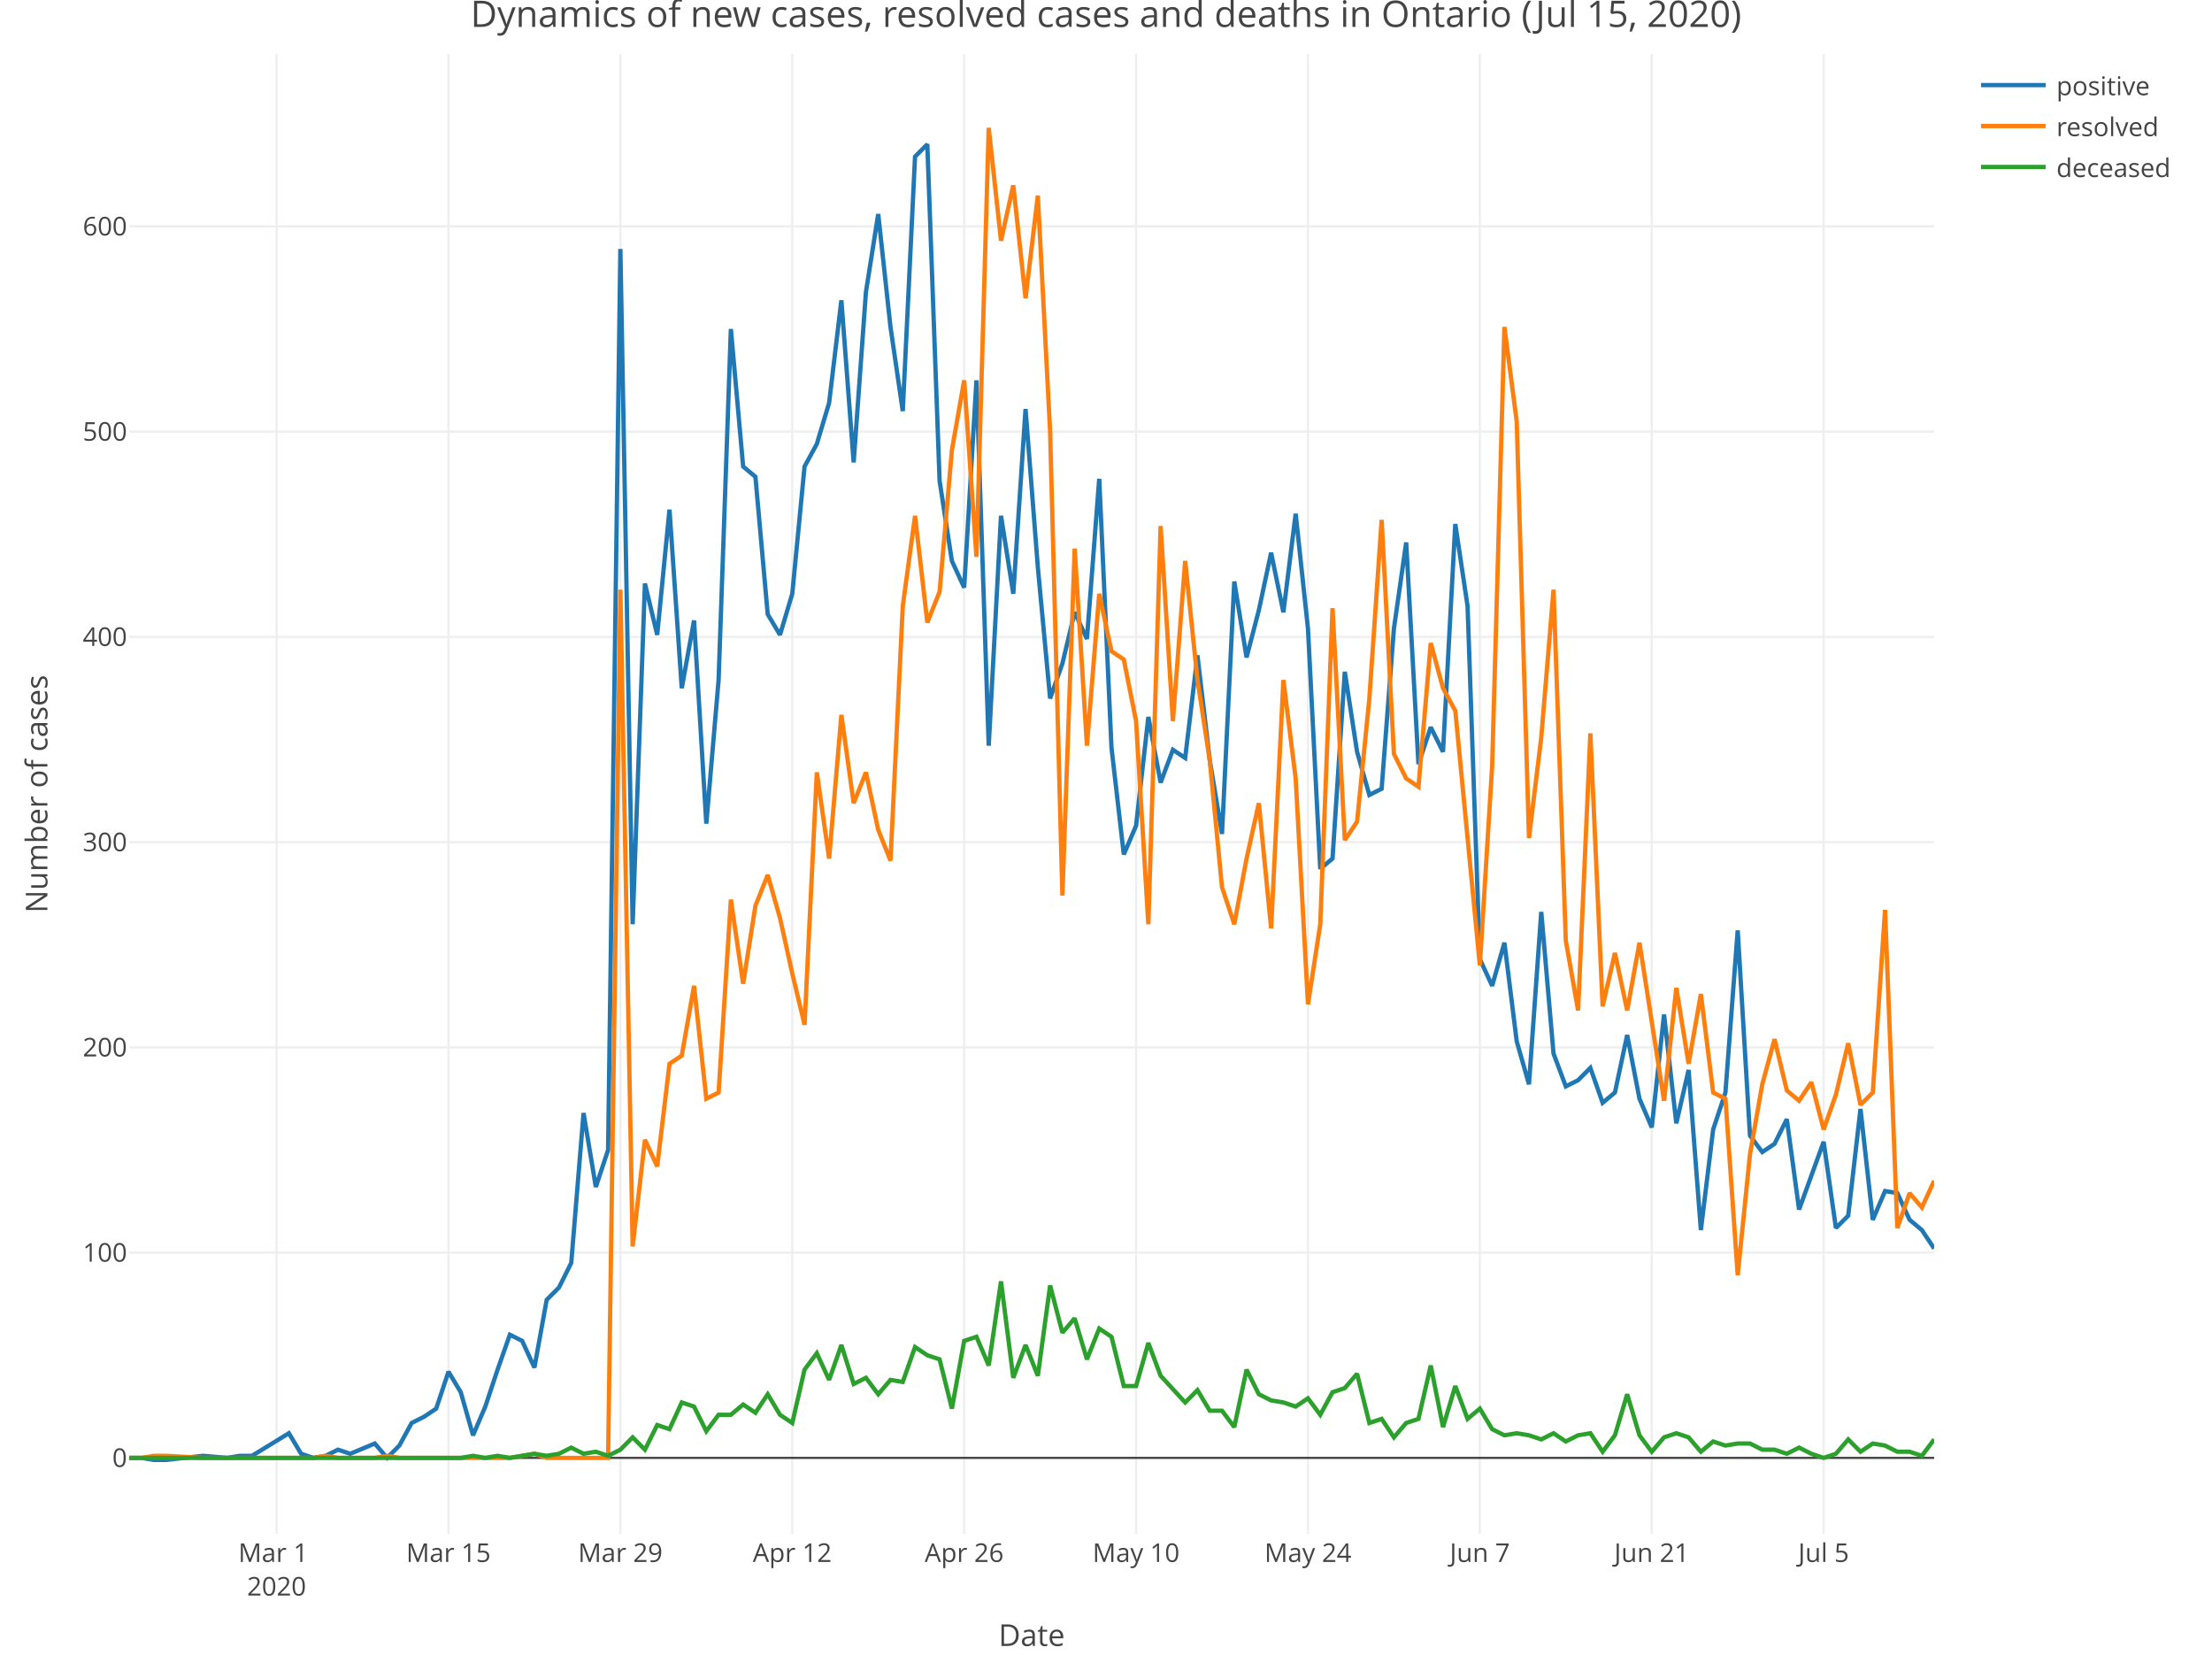
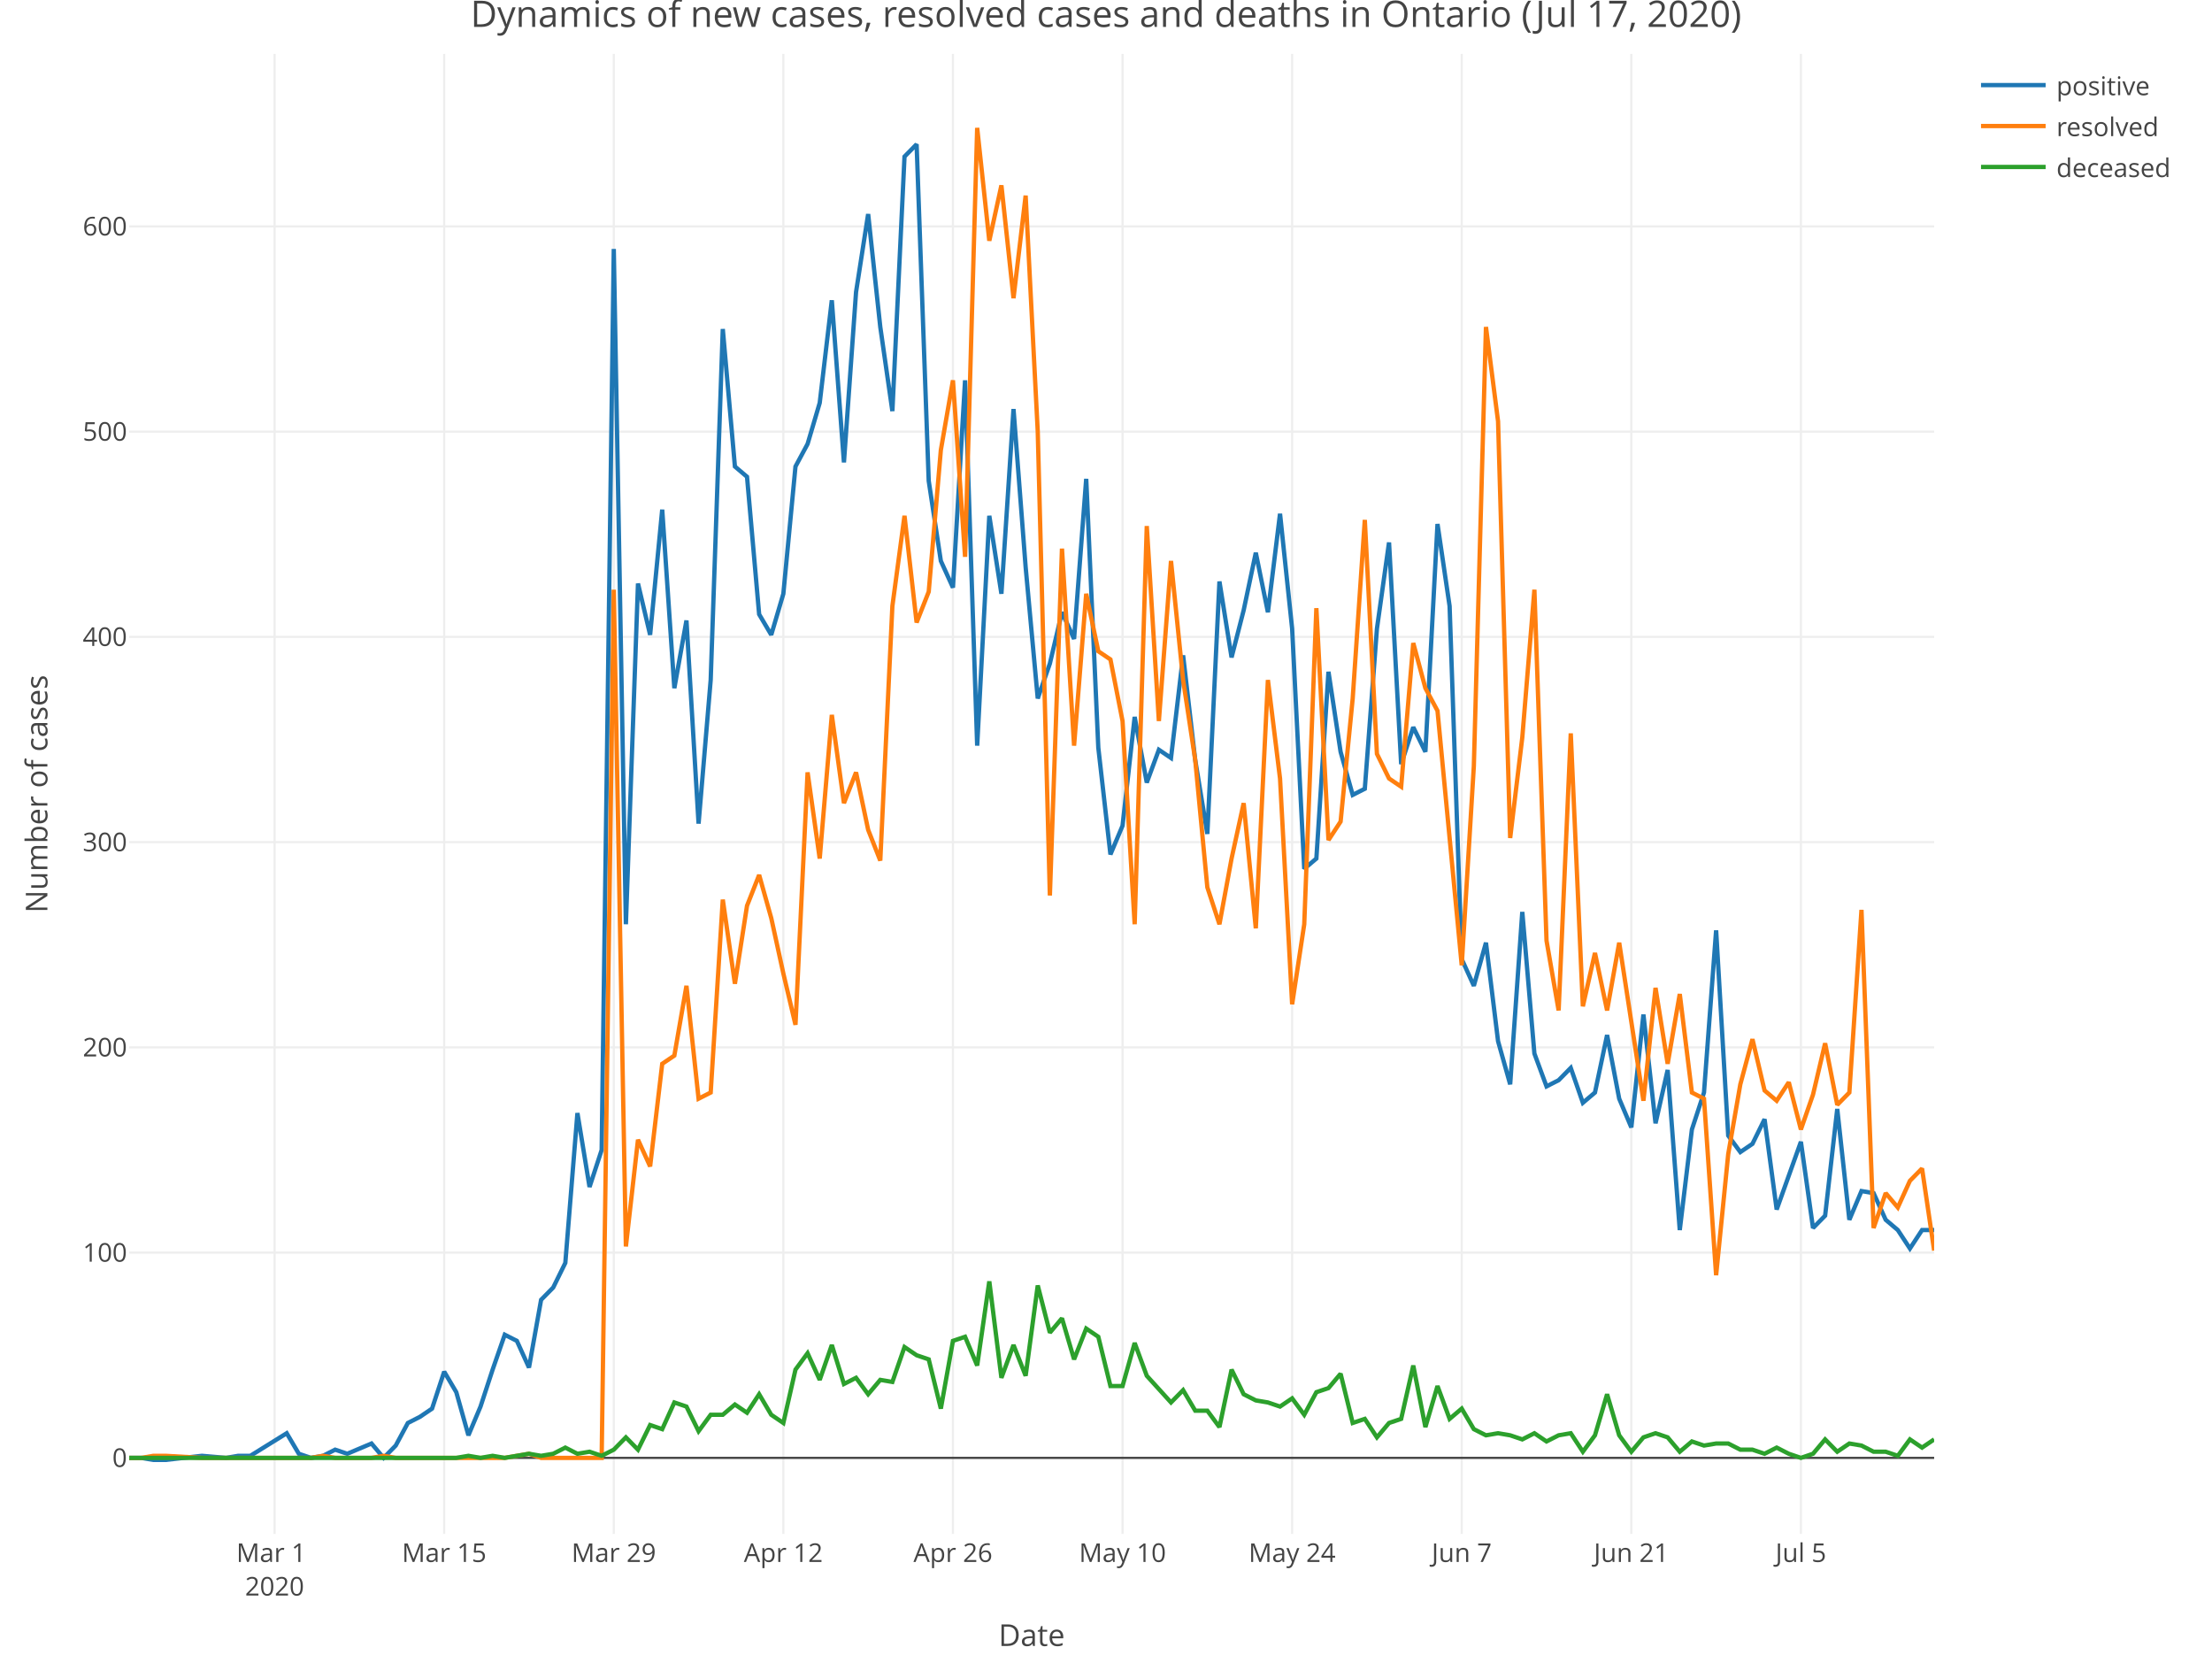
<svg xmlns="http://www.w3.org/2000/svg" class="main-svg" width="1027" height="768" style="" viewBox="0 0 1027 768">
  <rect x="0" y="0" width="1027" height="768" style="fill: rgb(255, 255, 255); fill-opacity: 1;" />
-   <defs id="defs-95b51b">
+   <defs id="defs-b298a5">
    <g class="clips">
-       <clipPath id="clip95b51bxyplot" class="plotclip">
+       <clipPath id="clipb298a5xyplot" class="plotclip">
        <rect width="838" height="687" />
      </clipPath>
-       <clipPath class="axesclip" id="clip95b51bx">
+       <clipPath class="axesclip" id="clipb298a5x">
        <rect x="60" y="0" width="838" height="768" />
      </clipPath>
-       <clipPath class="axesclip" id="clip95b51by">
+       <clipPath class="axesclip" id="clipb298a5y">
        <rect x="0" y="25" width="1027" height="687" />
      </clipPath>
-       <clipPath class="axesclip" id="clip95b51bxy">
+       <clipPath class="axesclip" id="clipb298a5xy">
        <rect x="60" y="25" width="838" height="687" />
      </clipPath>
    </g>
    <g class="gradients" />
  </defs>
  <g class="bglayer" />
  <g class="layer-below">
    <g class="imagelayer" />
    <g class="shapelayer" />
  </g>
  <g class="cartesianlayer">
    <g class="subplot xy">
      <g class="layer-subplot">
        <g class="shapelayer" />
        <g class="imagelayer" />
      </g>
      <g class="gridlayer">
        <g class="x">
-           <path class="xgrid crisp" transform="translate(128.41,0)" d="M0,25v687" style="stroke: rgb(238, 238, 238); stroke-opacity: 1; stroke-width: 1px;" />
-           <path class="xgrid crisp" transform="translate(208.22,0)" d="M0,25v687" style="stroke: rgb(238, 238, 238); stroke-opacity: 1; stroke-width: 1px;" />
-           <path class="xgrid crisp" transform="translate(288.03,0)" d="M0,25v687" style="stroke: rgb(238, 238, 238); stroke-opacity: 1; stroke-width: 1px;" />
-           <path class="xgrid crisp" transform="translate(367.84,0)" d="M0,25v687" style="stroke: rgb(238, 238, 238); stroke-opacity: 1; stroke-width: 1px;" />
-           <path class="xgrid crisp" transform="translate(447.65,0)" d="M0,25v687" style="stroke: rgb(238, 238, 238); stroke-opacity: 1; stroke-width: 1px;" />
-           <path class="xgrid crisp" transform="translate(527.46,0)" d="M0,25v687" style="stroke: rgb(238, 238, 238); stroke-opacity: 1; stroke-width: 1px;" />
-           <path class="xgrid crisp" transform="translate(607.27,0)" d="M0,25v687" style="stroke: rgb(238, 238, 238); stroke-opacity: 1; stroke-width: 1px;" />
-           <path class="xgrid crisp" transform="translate(687.07,0)" d="M0,25v687" style="stroke: rgb(238, 238, 238); stroke-opacity: 1; stroke-width: 1px;" />
-           <path class="xgrid crisp" transform="translate(766.88,0)" d="M0,25v687" style="stroke: rgb(238, 238, 238); stroke-opacity: 1; stroke-width: 1px;" />
-           <path class="xgrid crisp" transform="translate(846.69,0)" d="M0,25v687" style="stroke: rgb(238, 238, 238); stroke-opacity: 1; stroke-width: 1px;" />
+           <path class="xgrid crisp" transform="translate(127.49,0)" d="M0,25v687" style="stroke: rgb(238, 238, 238); stroke-opacity: 1; stroke-width: 1px;" />
+           <path class="xgrid crisp" transform="translate(206.23,0)" d="M0,25v687" style="stroke: rgb(238, 238, 238); stroke-opacity: 1; stroke-width: 1px;" />
+           <path class="xgrid crisp" transform="translate(284.97,0)" d="M0,25v687" style="stroke: rgb(238, 238, 238); stroke-opacity: 1; stroke-width: 1px;" />
+           <path class="xgrid crisp" transform="translate(363.7,0)" d="M0,25v687" style="stroke: rgb(238, 238, 238); stroke-opacity: 1; stroke-width: 1px;" />
+           <path class="xgrid crisp" transform="translate(442.44,0)" d="M0,25v687" style="stroke: rgb(238, 238, 238); stroke-opacity: 1; stroke-width: 1px;" />
+           <path class="xgrid crisp" transform="translate(521.18,0)" d="M0,25v687" style="stroke: rgb(238, 238, 238); stroke-opacity: 1; stroke-width: 1px;" />
+           <path class="xgrid crisp" transform="translate(599.92,0)" d="M0,25v687" style="stroke: rgb(238, 238, 238); stroke-opacity: 1; stroke-width: 1px;" />
+           <path class="xgrid crisp" transform="translate(678.66,0)" d="M0,25v687" style="stroke: rgb(238, 238, 238); stroke-opacity: 1; stroke-width: 1px;" />
+           <path class="xgrid crisp" transform="translate(757.4,0)" d="M0,25v687" style="stroke: rgb(238, 238, 238); stroke-opacity: 1; stroke-width: 1px;" />
+           <path class="xgrid crisp" transform="translate(836.13,0)" d="M0,25v687" style="stroke: rgb(238, 238, 238); stroke-opacity: 1; stroke-width: 1px;" />
        </g>
        <g class="y">
          <path class="ygrid crisp" transform="translate(0,581.43)" d="M60,0h838" style="stroke: rgb(238, 238, 238); stroke-opacity: 1; stroke-width: 1px;" />
          <path class="ygrid crisp" transform="translate(0,486.16)" d="M60,0h838" style="stroke: rgb(238, 238, 238); stroke-opacity: 1; stroke-width: 1px;" />
          <path class="ygrid crisp" transform="translate(0,390.89)" d="M60,0h838" style="stroke: rgb(238, 238, 238); stroke-opacity: 1; stroke-width: 1px;" />
          <path class="ygrid crisp" transform="translate(0,295.62)" d="M60,0h838" style="stroke: rgb(238, 238, 238); stroke-opacity: 1; stroke-width: 1px;" />
          <path class="ygrid crisp" transform="translate(0,200.35)" d="M60,0h838" style="stroke: rgb(238, 238, 238); stroke-opacity: 1; stroke-width: 1px;" />
          <path class="ygrid crisp" transform="translate(0,105.08)" d="M60,0h838" style="stroke: rgb(238, 238, 238); stroke-opacity: 1; stroke-width: 1px;" />
        </g>
      </g>
      <g class="zerolinelayer">
        <path class="yzl zl crisp" transform="translate(0,676.7)" d="M60,0h838" style="stroke: rgb(68, 68, 68); stroke-opacity: 1; stroke-width: 1px;" />
      </g>
      <path class="xlines-below" />
      <path class="ylines-below" />
      <g class="overlines-below" />
      <g class="xaxislayer-below" />
      <g class="yaxislayer-below" />
      <g class="overaxes-below" />
-       <g class="plot" transform="translate(60, 25)" clip-path="url('#clip95b51bxyplot')">
+       <g class="plot" transform="translate(60, 25)" clip-path="url('#clipb298a5xyplot')">
        <g class="scatterlayer mlayer">
-           <g class="trace scatter trace3da2af" style="stroke-miterlimit: 2; opacity: 1;">
+           <g class="trace scatter trace0f30e1" style="stroke-miterlimit: 2; opacity: 1;">
            <g class="fills" />
            <g class="errorbars" />
            <g class="lines">
-               <path class="js-line" d="M0,651.7L5.7,651.7L11.4,652.65L17.1,652.65L34.2,650.74L45.61,651.7L51.31,650.74L57.01,650.74L74.11,640.26L79.81,649.79L85.51,651.7L91.21,650.74L96.91,647.89L102.61,649.79L114.01,645.03L119.71,651.7L125.41,645.98L131.12,635.5L136.82,632.64L142.52,628.83L148.22,611.68L153.92,621.21L159.62,641.22L165.32,627.88L171.02,610.73L176.72,594.54L182.42,597.39L188.12,609.78L193.82,578.34L199.52,572.62L205.22,561.19L210.93,491.64L216.63,525.94L222.33,508.79L228.03,90.56L233.73,404L239.43,245.85L245.13,269.67L250.83,211.55L256.53,294.44L262.23,263L267.93,357.31L273.63,290.63L279.33,127.71L285.03,191.54L290.73,196.31L296.44,260.14L302.14,269.67L307.84,250.61L313.54,191.54L319.24,181.07L324.94,162.01L330.64,114.38L336.34,189.64L342.04,110.57L347.74,74.36L353.44,126.76L359.14,165.82L364.84,47.69L370.54,41.97L376.24,198.21L381.95,235.37L387.65,247.75L393.35,151.53L399.05,321.11L404.75,214.41L410.45,250.61L416.15,164.87L421.85,238.23L427.55,299.2L433.25,283L438.95,259.19L444.65,271.57L450.35,197.26L456.05,322.06L461.76,371.6L467.46,358.27L473.16,307.77L478.86,338.26L484.56,323.02L490.26,326.83L495.96,279.19L501.66,327.78L507.36,362.08L513.06,244.9L518.76,280.15L524.46,258.23L530.16,231.56L535.86,259.19L541.56,213.46L547.27,266.81L552.97,378.27L558.67,373.51L564.37,286.81L570.07,323.97L575.77,343.98L581.47,341.12L587.17,266.81L592.87,226.79L598.57,329.69L604.27,312.54L609.97,323.97L615.67,218.22L621.37,256.33L627.07,420.19L632.78,432.58L638.48,412.57L644.18,458.3L649.88,478.31L655.58,398.28L661.28,464.02L666.98,479.26L672.68,476.4L678.38,470.68L684.08,486.88L689.78,482.12L695.48,455.44L701.18,484.98L706.88,498.31L712.59,445.91L718.29,496.41L723.99,471.64L729.69,545.95L735.39,499.27L741.09,482.12L746.79,406.85L752.49,502.12L758.19,509.75L763.89,505.93L769.59,494.5L775.29,536.42L786.69,504.98L792.39,545L798.1,539.28L803.8,489.74L809.5,541.18L815.2,527.85L820.9,528.8L826.6,541.18L832.3,545.95L838,554.52" style="vector-effect: non-scaling-stroke; fill: none; stroke: rgb(31, 119, 180); stroke-opacity: 1; stroke-width: 2px; opacity: 1;" />
+               <path class="js-line" d="M0,651.7L5.62,651.7L11.25,652.65L16.87,652.65L33.74,650.74L44.99,651.7L50.62,650.74L56.24,650.74L73.11,640.26L78.74,649.79L84.36,651.7L89.99,650.74L95.61,647.89L101.23,649.79L112.48,645.03L118.11,651.7L123.73,645.98L129.36,635.5L134.98,632.64L140.6,628.83L146.23,611.68L151.85,621.21L157.48,641.22L163.1,627.88L168.72,610.73L174.35,594.54L179.97,597.39L185.6,609.78L191.22,578.34L196.85,572.62L202.47,561.19L208.09,491.64L213.72,525.94L219.34,508.79L224.97,90.56L230.59,404L236.21,245.85L241.84,269.67L247.46,211.55L253.09,294.44L258.71,263L264.34,357.31L269.96,290.63L275.58,127.71L281.21,191.54L286.83,196.31L292.46,260.14L298.08,269.67L303.7,250.61L309.33,191.54L314.95,181.07L320.58,162.01L326.2,114.38L331.83,189.64L337.45,110.57L343.07,74.36L348.7,126.76L354.32,165.82L359.95,47.69L365.57,41.97L371.19,198.21L376.82,235.37L382.44,247.75L388.07,151.53L393.69,321.11L399.32,214.41L404.94,250.61L410.56,164.87L416.19,238.23L421.81,299.2L427.44,283L433.06,259.19L438.68,271.57L444.31,197.26L449.93,322.06L455.56,371.6L461.18,358.27L466.81,307.77L472.43,338.26L478.05,323.02L483.68,326.83L489.3,279.19L494.93,327.78L500.55,362.08L506.17,244.9L511.8,280.15L517.42,258.23L523.05,231.56L528.67,259.19L534.3,213.46L539.92,266.81L545.54,378.27L551.17,373.51L556.79,286.81L562.42,323.97L568.04,343.98L573.66,341.12L579.29,266.81L584.91,226.79L590.54,329.69L596.16,312.54L601.79,323.97L607.41,218.22L613.03,256.33L618.66,420.19L624.28,432.58L629.91,412.57L635.53,458.3L641.15,478.31L646.78,398.28L652.4,464.02L658.03,479.26L663.65,476.4L669.28,470.68L674.9,486.88L680.52,482.12L686.15,455.44L691.77,484.98L697.4,498.31L703.02,445.91L708.64,496.41L714.27,471.64L719.89,545.95L725.52,499.27L731.14,482.12L736.77,406.85L742.39,502.12L748.01,509.75L753.64,505.93L759.26,494.5L764.89,536.42L776.13,504.98L781.76,545L787.38,539.28L793.01,489.74L798.63,541.18L804.26,527.85L809.88,528.8L815.5,541.18L821.13,545.95L826.75,554.52L832.38,545.95L838,545.95" style="vector-effect: non-scaling-stroke; fill: none; stroke: rgb(31, 119, 180); stroke-opacity: 1; stroke-width: 2px; opacity: 1;" />
            </g>
            <g class="points" />
            <g class="text" />
          </g>
-           <g class="trace scatter trace873cbb" style="stroke-miterlimit: 2; opacity: 1;">
+           <g class="trace scatter trace510e15" style="stroke-miterlimit: 2; opacity: 1;">
            <g class="fills" />
            <g class="errorbars" />
            <g class="lines">
-               <path class="js-line" d="M0,651.7L5.7,651.7L11.4,650.74L17.1,650.74L34.2,651.7L85.51,651.7L91.21,650.74L96.91,651.7L102.61,651.7L114.01,651.7L119.71,650.74L125.41,651.7L131.12,651.7L176.72,651.7L182.42,650.74L188.12,649.79L193.82,651.7L222.33,651.7L228.03,248.71L233.73,553.57L239.43,504.03L245.13,516.41L250.83,468.78L256.53,464.97L262.23,432.58L267.93,484.98L273.63,482.12L279.33,392.56L285.03,431.62L290.73,395.42L296.44,381.13L302.14,401.14L307.84,426.86L313.54,450.68L319.24,333.5L324.94,373.51L330.64,306.82L336.34,347.79L342.04,333.5L347.74,360.17L353.44,374.46L359.14,256.33L364.84,214.41L370.54,263.95L376.24,249.66L381.95,183.92L387.65,151.53L393.35,233.46L399.05,34.35L404.75,86.75L410.45,61.03L416.15,113.42L421.85,65.79L427.55,175.35L433.25,390.66L438.95,229.65L444.65,321.11L450.35,250.61L456.05,277.29L461.76,281.1L467.46,309.68L473.16,404L478.86,219.17L484.56,309.68L490.26,235.37L495.96,290.63L501.66,327.78L507.36,386.85L513.06,404L518.76,373.51L524.46,347.79L530.16,405.9L535.86,290.63L541.56,336.35L547.27,441.15L552.97,404L558.67,257.28L564.37,364.94L570.07,356.36L575.77,299.2L581.47,216.32L587.17,324.92L592.87,336.35L598.57,340.17L604.27,273.48L609.97,294.44L615.67,304.92L627.07,423.05L632.78,330.64L638.48,126.76L644.18,170.59L649.88,363.98L655.58,317.3L661.28,248.71L666.98,411.62L672.68,444.01L678.38,315.4L684.08,442.1L689.78,417.33L695.48,444.01L701.18,412.57L712.59,485.93L718.29,433.53L723.99,468.78L729.69,436.39L735.39,482.12L741.09,484.98L746.79,566.91L752.49,510.7L758.19,478.31L763.89,457.35L769.59,481.16L775.29,485.93L780.99,477.35L786.69,499.27L792.39,483.07L798.1,459.25L803.8,487.83L809.5,482.12L815.2,397.33L820.9,545L826.6,528.8L832.3,535.47L838,523.08" style="vector-effect: non-scaling-stroke; fill: none; stroke: rgb(255, 127, 14); stroke-opacity: 1; stroke-width: 2px; opacity: 1;" />
+               <path class="js-line" d="M0,651.7L5.62,651.7L11.25,650.74L16.87,650.74L33.74,651.7L84.36,651.7L89.99,650.74L95.61,651.7L101.23,651.7L112.48,651.7L118.11,650.74L123.73,651.7L129.36,651.7L174.35,651.7L179.97,650.74L185.6,649.79L191.22,651.7L219.34,651.7L224.97,248.71L230.59,553.57L236.21,504.03L241.84,516.41L247.46,468.78L253.09,464.97L258.71,432.58L264.34,484.98L269.96,482.12L275.58,392.56L281.21,431.62L286.83,395.42L292.46,381.13L298.08,401.14L303.7,426.86L309.33,450.68L314.95,333.5L320.58,373.51L326.2,306.82L331.83,347.79L337.45,333.5L343.07,360.17L348.7,374.46L354.32,256.33L359.95,214.41L365.57,263.95L371.19,249.66L376.82,183.92L382.44,151.53L388.07,233.46L393.69,34.35L399.32,86.75L404.94,61.03L410.56,113.42L416.19,65.79L421.81,175.35L427.44,390.66L433.06,229.65L438.68,321.11L444.31,250.61L449.93,277.29L455.56,281.1L461.18,309.68L466.81,404L472.43,219.17L478.05,309.68L483.68,235.37L489.3,290.63L494.93,327.78L500.55,386.85L506.17,404L511.8,373.51L517.42,347.79L523.05,405.9L528.67,290.63L534.3,336.35L539.92,441.15L545.54,404L551.17,257.28L556.79,364.94L562.42,356.36L568.04,299.2L573.66,216.32L579.29,324.92L584.91,336.35L590.54,340.17L596.16,273.48L601.79,294.44L607.41,304.92L618.66,423.05L624.28,330.64L629.91,126.76L635.53,170.59L641.15,363.98L646.78,317.3L652.4,248.71L658.03,411.62L663.65,444.01L669.28,315.4L674.9,442.1L680.52,417.33L686.15,444.01L691.77,412.57L703.02,485.93L708.64,433.53L714.27,468.78L719.89,436.39L725.52,482.12L731.14,484.98L736.77,566.91L742.39,510.7L748.01,478.31L753.64,457.35L759.26,481.16L764.89,485.93L770.51,477.35L776.13,499.27L781.76,483.07L787.38,459.25L793.01,487.83L798.63,482.12L804.26,397.33L809.88,545L815.5,528.8L821.13,535.47L826.75,523.08L832.38,517.37L838,555.47" style="vector-effect: non-scaling-stroke; fill: none; stroke: rgb(255, 127, 14); stroke-opacity: 1; stroke-width: 2px; opacity: 1;" />
            </g>
            <g class="points" />
            <g class="text" />
          </g>
-           <g class="trace scatter traced84148" style="stroke-miterlimit: 2; opacity: 1;">
+           <g class="trace scatter trace99aa9f" style="stroke-miterlimit: 2; opacity: 1;">
            <g class="fills" />
            <g class="errorbars" />
            <g class="lines">
-               <path class="js-line" d="M0,651.7L153.92,651.7L159.62,650.74L165.32,651.7L171.02,650.74L176.72,651.7L182.42,650.74L188.12,649.79L193.82,650.74L199.52,649.79L205.22,646.93L210.93,649.79L216.63,648.84L222.33,650.74L228.03,647.89L233.73,642.17L239.43,647.89L245.13,636.45L250.83,638.36L256.53,625.97L262.23,627.88L267.93,639.31L273.63,631.69L279.33,631.69L285.03,626.93L290.73,630.74L296.44,622.16L302.14,631.69L307.84,635.5L313.54,610.73L319.24,603.11L324.94,615.49L330.64,599.3L336.34,617.4L342.04,614.54L347.74,622.16L353.44,615.49L359.14,616.45L364.84,600.25L370.54,604.06L376.24,605.97L381.95,628.83L387.65,597.39L393.35,595.49L399.05,608.83L404.75,569.77L410.45,614.54L416.15,599.3L421.85,613.59L427.55,571.67L433.25,593.58L438.95,586.91L444.65,605.97L450.35,591.68L456.05,595.49L461.76,618.35L467.46,618.35L473.16,598.35L478.86,613.59L490.26,625.97L495.96,620.26L501.66,629.79L507.36,629.79L513.06,637.41L518.76,610.73L524.46,622.16L530.16,625.02L535.86,625.97L541.56,627.88L547.27,624.07L552.97,631.69L558.67,621.21L564.37,619.31L570.07,612.64L575.77,635.5L581.47,633.6L587.17,642.17L592.87,635.5L598.57,633.6L604.27,608.83L609.97,637.41L615.67,618.35L621.37,633.6L627.07,628.83L632.78,638.36L638.48,641.22L644.18,640.26L649.88,641.22L655.58,643.12L661.28,640.26L666.98,644.08L672.68,641.22L678.38,640.26L684.08,648.84L689.78,641.22L695.48,622.16L701.18,641.22L706.88,648.84L712.59,642.17L718.29,640.26L723.99,642.17L729.69,648.84L735.39,644.08L741.09,645.98L746.79,645.03L752.49,645.03L758.19,647.89L763.89,647.89L769.59,649.79L775.29,646.93L780.99,649.79L786.69,651.7L792.39,649.79L798.1,643.12L803.8,648.84L809.5,645.03L815.2,645.98L820.9,648.84L826.6,648.84L832.3,650.74L838,643.12" style="vector-effect: non-scaling-stroke; fill: none; stroke: rgb(44, 160, 44); stroke-opacity: 1; stroke-width: 2px; opacity: 1;" />
+               <path class="js-line" d="M0,651.7L151.85,651.7L157.48,650.74L163.1,651.7L168.72,650.74L174.35,651.7L179.97,650.74L185.6,649.79L191.22,650.74L196.85,649.79L202.47,646.93L208.09,649.79L213.72,648.84L219.34,650.74L224.97,647.89L230.59,642.17L236.21,647.89L241.84,636.45L247.46,638.36L253.09,625.97L258.71,627.88L264.34,639.31L269.96,631.69L275.58,631.69L281.21,626.93L286.83,630.74L292.46,622.16L298.08,631.69L303.7,635.5L309.33,610.73L314.95,603.11L320.58,615.49L326.2,599.3L331.83,617.4L337.45,614.54L343.07,622.16L348.7,615.49L354.32,616.45L359.95,600.25L365.57,604.06L371.19,605.97L376.82,628.83L382.44,597.39L388.07,595.49L393.69,608.83L399.32,569.77L404.94,614.54L410.56,599.3L416.19,613.59L421.81,571.67L427.44,593.58L433.06,586.91L438.68,605.97L444.31,591.68L449.93,595.49L455.56,618.35L461.18,618.35L466.81,598.35L472.43,613.59L483.68,625.97L489.3,620.26L494.93,629.79L500.55,629.79L506.17,637.41L511.8,610.73L517.42,622.16L523.05,625.02L528.67,625.97L534.3,627.88L539.92,624.07L545.54,631.69L551.17,621.21L556.79,619.31L562.42,612.64L568.04,635.5L573.66,633.6L579.29,642.17L584.91,635.5L590.54,633.6L596.16,608.83L601.79,637.41L607.41,618.35L613.03,633.6L618.66,628.83L624.28,638.36L629.91,641.22L635.53,640.26L641.15,641.22L646.78,643.12L652.4,640.26L658.03,644.08L663.65,641.22L669.28,640.26L674.9,648.84L680.52,641.22L686.15,622.16L691.77,641.22L697.4,648.84L703.02,642.17L708.64,640.26L714.27,642.17L719.89,648.84L725.52,644.08L731.14,645.98L736.77,645.03L742.39,645.03L748.01,647.89L753.64,647.89L759.26,649.79L764.89,646.93L770.51,649.79L776.13,651.7L781.76,649.79L787.38,643.12L793.01,648.84L798.63,645.03L804.26,645.98L809.88,648.84L815.5,648.84L821.13,650.74L826.75,643.12L832.38,646.93L838,643.12" style="vector-effect: non-scaling-stroke; fill: none; stroke: rgb(44, 160, 44); stroke-opacity: 1; stroke-width: 2px; opacity: 1;" />
            </g>
            <g class="points" />
            <g class="text" />
          </g>
        </g>
      </g>
      <g class="overplot" />
      <path class="xlines-above crisp" style="fill: none;" d="M0,0" />
      <path class="ylines-above crisp" style="fill: none;" d="M0,0" />
      <g class="overlines-above" />
      <g class="xaxislayer-above">
        <g class="xtick">
-           <text text-anchor="middle" x="0" y="725" transform="translate(128.41,0)" style="font-family: 'Open Sans', verdana, arial, sans-serif; font-size: 12px; fill: rgb(68, 68, 68); fill-opacity: 1; white-space: pre;">
+           <text text-anchor="middle" x="0" y="725" transform="translate(127.49,0)" style="font-family: 'Open Sans', verdana, arial, sans-serif; font-size: 12px; fill: rgb(68, 68, 68); fill-opacity: 1; white-space: pre;">
            <tspan class="line" dy="0em" x="0" y="725">Mar 1</tspan>
            <tspan class="line" dy="1.3em" x="0" y="725">2020</tspan>
          </text>
        </g>
        <g class="xtick">
-           <text text-anchor="middle" x="0" y="725" transform="translate(208.22,0)" style="font-family: 'Open Sans', verdana, arial, sans-serif; font-size: 12px; fill: rgb(68, 68, 68); fill-opacity: 1; white-space: pre;">Mar 15</text>
-         </g>
-         <g class="xtick">
-           <text text-anchor="middle" x="0" y="725" transform="translate(288.03,0)" style="font-family: 'Open Sans', verdana, arial, sans-serif; font-size: 12px; fill: rgb(68, 68, 68); fill-opacity: 1; white-space: pre;">Mar 29</text>
-         </g>
-         <g class="xtick">
-           <text text-anchor="middle" x="0" y="725" transform="translate(367.84,0)" style="font-family: 'Open Sans', verdana, arial, sans-serif; font-size: 12px; fill: rgb(68, 68, 68); fill-opacity: 1; white-space: pre;">Apr 12</text>
-         </g>
-         <g class="xtick">
-           <text text-anchor="middle" x="0" y="725" transform="translate(447.65,0)" style="font-family: 'Open Sans', verdana, arial, sans-serif; font-size: 12px; fill: rgb(68, 68, 68); fill-opacity: 1; white-space: pre;">Apr 26</text>
-         </g>
-         <g class="xtick">
-           <text text-anchor="middle" x="0" y="725" transform="translate(527.46,0)" style="font-family: 'Open Sans', verdana, arial, sans-serif; font-size: 12px; fill: rgb(68, 68, 68); fill-opacity: 1; white-space: pre;">May 10</text>
-         </g>
-         <g class="xtick">
-           <text text-anchor="middle" x="0" y="725" transform="translate(607.27,0)" style="font-family: 'Open Sans', verdana, arial, sans-serif; font-size: 12px; fill: rgb(68, 68, 68); fill-opacity: 1; white-space: pre;">May 24</text>
-         </g>
-         <g class="xtick">
-           <text text-anchor="middle" x="0" y="725" transform="translate(687.07,0)" style="font-family: 'Open Sans', verdana, arial, sans-serif; font-size: 12px; fill: rgb(68, 68, 68); fill-opacity: 1; white-space: pre;">Jun 7</text>
-         </g>
-         <g class="xtick">
-           <text text-anchor="middle" x="0" y="725" transform="translate(766.88,0)" style="font-family: 'Open Sans', verdana, arial, sans-serif; font-size: 12px; fill: rgb(68, 68, 68); fill-opacity: 1; white-space: pre;">Jun 21</text>
-         </g>
-         <g class="xtick">
-           <text text-anchor="middle" x="0" y="725" transform="translate(846.69,0)" style="font-family: 'Open Sans', verdana, arial, sans-serif; font-size: 12px; fill: rgb(68, 68, 68); fill-opacity: 1; white-space: pre;">Jul 5</text>
+           <text text-anchor="middle" x="0" y="725" transform="translate(206.23,0)" style="font-family: 'Open Sans', verdana, arial, sans-serif; font-size: 12px; fill: rgb(68, 68, 68); fill-opacity: 1; white-space: pre;">Mar 15</text>
+         </g>
+         <g class="xtick">
+           <text text-anchor="middle" x="0" y="725" transform="translate(284.97,0)" style="font-family: 'Open Sans', verdana, arial, sans-serif; font-size: 12px; fill: rgb(68, 68, 68); fill-opacity: 1; white-space: pre;">Mar 29</text>
+         </g>
+         <g class="xtick">
+           <text text-anchor="middle" x="0" y="725" transform="translate(363.7,0)" style="font-family: 'Open Sans', verdana, arial, sans-serif; font-size: 12px; fill: rgb(68, 68, 68); fill-opacity: 1; white-space: pre;">Apr 12</text>
+         </g>
+         <g class="xtick">
+           <text text-anchor="middle" x="0" y="725" transform="translate(442.44,0)" style="font-family: 'Open Sans', verdana, arial, sans-serif; font-size: 12px; fill: rgb(68, 68, 68); fill-opacity: 1; white-space: pre;">Apr 26</text>
+         </g>
+         <g class="xtick">
+           <text text-anchor="middle" x="0" y="725" transform="translate(521.18,0)" style="font-family: 'Open Sans', verdana, arial, sans-serif; font-size: 12px; fill: rgb(68, 68, 68); fill-opacity: 1; white-space: pre;">May 10</text>
+         </g>
+         <g class="xtick">
+           <text text-anchor="middle" x="0" y="725" transform="translate(599.92,0)" style="font-family: 'Open Sans', verdana, arial, sans-serif; font-size: 12px; fill: rgb(68, 68, 68); fill-opacity: 1; white-space: pre;">May 24</text>
+         </g>
+         <g class="xtick">
+           <text text-anchor="middle" x="0" y="725" transform="translate(678.66,0)" style="font-family: 'Open Sans', verdana, arial, sans-serif; font-size: 12px; fill: rgb(68, 68, 68); fill-opacity: 1; white-space: pre;">Jun 7</text>
+         </g>
+         <g class="xtick">
+           <text text-anchor="middle" x="0" y="725" transform="translate(757.4,0)" style="font-family: 'Open Sans', verdana, arial, sans-serif; font-size: 12px; fill: rgb(68, 68, 68); fill-opacity: 1; white-space: pre;">Jun 21</text>
+         </g>
+         <g class="xtick">
+           <text text-anchor="middle" x="0" y="725" transform="translate(836.13,0)" style="font-family: 'Open Sans', verdana, arial, sans-serif; font-size: 12px; fill: rgb(68, 68, 68); fill-opacity: 1; white-space: pre;">Jul 5</text>
        </g>
      </g>
      <g class="yaxislayer-above">
        <g class="ytick">
          <text text-anchor="end" x="59" y="4.2" transform="translate(0,676.7)" style="font-family: 'Open Sans', verdana, arial, sans-serif; font-size: 12px; fill: rgb(68, 68, 68); fill-opacity: 1; white-space: pre;">0</text>
        </g>
        <g class="ytick">
          <text text-anchor="end" x="59" y="4.2" transform="translate(0,581.43)" style="font-family: 'Open Sans', verdana, arial, sans-serif; font-size: 12px; fill: rgb(68, 68, 68); fill-opacity: 1; white-space: pre;">100</text>
        </g>
        <g class="ytick">
          <text text-anchor="end" x="59" y="4.2" transform="translate(0,486.16)" style="font-family: 'Open Sans', verdana, arial, sans-serif; font-size: 12px; fill: rgb(68, 68, 68); fill-opacity: 1; white-space: pre;">200</text>
        </g>
        <g class="ytick">
          <text text-anchor="end" x="59" y="4.2" transform="translate(0,390.89)" style="font-family: 'Open Sans', verdana, arial, sans-serif; font-size: 12px; fill: rgb(68, 68, 68); fill-opacity: 1; white-space: pre;">300</text>
        </g>
        <g class="ytick">
          <text text-anchor="end" x="59" y="4.2" transform="translate(0,295.62)" style="font-family: 'Open Sans', verdana, arial, sans-serif; font-size: 12px; fill: rgb(68, 68, 68); fill-opacity: 1; white-space: pre;">400</text>
        </g>
        <g class="ytick">
          <text text-anchor="end" x="59" y="4.2" transform="translate(0,200.35)" style="font-family: 'Open Sans', verdana, arial, sans-serif; font-size: 12px; fill: rgb(68, 68, 68); fill-opacity: 1; white-space: pre;">500</text>
        </g>
        <g class="ytick">
          <text text-anchor="end" x="59" y="4.2" transform="translate(0,105.08)" style="font-family: 'Open Sans', verdana, arial, sans-serif; font-size: 12px; fill: rgb(68, 68, 68); fill-opacity: 1; white-space: pre;">600</text>
        </g>
      </g>
      <g class="overaxes-above" />
    </g>
  </g>
  <g class="polarlayer" />
  <g class="ternarylayer" />
  <g class="geolayer" />
  <g class="funnelarealayer" />
  <g class="pielayer" />
  <g class="treemaplayer" />
  <g class="sunburstlayer" />
  <g class="glimages" />
-   <defs id="topdefs-95b51b">
+   <defs id="topdefs-b298a5">
    <g class="clips" />
-     <clipPath id="legend95b51b">
+     <clipPath id="legendb298a5">
      <rect width="102" height="67" x="0" y="0" />
    </clipPath>
  </defs>
  <g class="layer-above">
    <g class="imagelayer" />
    <g class="shapelayer" />
  </g>
  <g class="infolayer">
    <g class="legend" pointer-events="all" transform="translate(914.76, 25)">
      <rect class="bg" shape-rendering="crispEdges" style="stroke: rgb(68, 68, 68); stroke-opacity: 1; fill: rgb(255, 255, 255); fill-opacity: 1; stroke-width: 0px;" width="102" height="67" x="0" y="0" />
-       <g class="scrollbox" transform="translate(0, 0)" clip-path="url('#legend95b51b')">
+       <g class="scrollbox" transform="translate(0, 0)" clip-path="url('#legendb298a5')">
        <g class="groups">
          <g class="traces" style="opacity: 1;" transform="translate(0, 14.5)">
            <text class="legendtext user-select-none" text-anchor="start" x="40" y="4.68" style="font-family: 'Open Sans', verdana, arial, sans-serif; font-size: 12px; fill: rgb(68, 68, 68); fill-opacity: 1; white-space: pre;">positive</text>
            <g class="layers" style="opacity: 1;">
              <g class="legendfill" />
              <g class="legendlines">
                <path class="js-line" d="M5,0h30" style="fill: none; stroke: rgb(31, 119, 180); stroke-opacity: 1; stroke-width: 2px;" />
              </g>
              <g class="legendsymbols">
                <g class="legendpoints" />
              </g>
            </g>
            <rect class="legendtoggle" pointer-events="all" x="0" y="-9.5" width="96.109" height="19" style="cursor: pointer; fill: rgb(0, 0, 0); fill-opacity: 0;" />
          </g>
          <g class="traces" style="opacity: 1;" transform="translate(0, 33.5)">
            <text class="legendtext user-select-none" text-anchor="start" x="40" y="4.68" style="font-family: 'Open Sans', verdana, arial, sans-serif; font-size: 12px; fill: rgb(68, 68, 68); fill-opacity: 1; white-space: pre;">resolved</text>
            <g class="layers" style="opacity: 1;">
              <g class="legendfill" />
              <g class="legendlines">
                <path class="js-line" d="M5,0h30" style="fill: none; stroke: rgb(255, 127, 14); stroke-opacity: 1; stroke-width: 2px;" />
              </g>
              <g class="legendsymbols">
                <g class="legendpoints" />
              </g>
            </g>
            <rect class="legendtoggle" pointer-events="all" x="0" y="-9.5" width="96.109" height="19" style="cursor: pointer; fill: rgb(0, 0, 0); fill-opacity: 0;" />
          </g>
          <g class="traces" style="opacity: 1;" transform="translate(0, 52.5)">
            <text class="legendtext user-select-none" text-anchor="start" x="40" y="4.68" style="font-family: 'Open Sans', verdana, arial, sans-serif; font-size: 12px; fill: rgb(68, 68, 68); fill-opacity: 1; white-space: pre;">deceased</text>
            <g class="layers" style="opacity: 1;">
              <g class="legendfill" />
              <g class="legendlines">
                <path class="js-line" d="M5,0h30" style="fill: none; stroke: rgb(44, 160, 44); stroke-opacity: 1; stroke-width: 2px;" />
              </g>
              <g class="legendsymbols">
                <g class="legendpoints" />
              </g>
            </g>
            <rect class="legendtoggle" pointer-events="all" x="0" y="-9.5" width="96.109" height="19" style="cursor: pointer; fill: rgb(0, 0, 0); fill-opacity: 0;" />
          </g>
        </g>
      </g>
      <rect class="scrollbar" rx="20" ry="3" width="0" height="0" style="fill: rgb(128, 139, 164); fill-opacity: 1;" x="0" y="0" />
    </g>
    <g class="g-gtitle">
-       <text class="gtitle" x="513.5" y="12.5" text-anchor="middle" dy="0em" style="font-family: 'Open Sans', verdana, arial, sans-serif; font-size: 17px; fill: rgb(68, 68, 68); opacity: 1; font-weight: normal; white-space: pre;">Dynamics of new cases, resolved cases and deaths in Ontario (Jul 15, 2020)</text>
+       <text class="gtitle" x="513.5" y="12.5" text-anchor="middle" dy="0em" style="font-family: 'Open Sans', verdana, arial, sans-serif; font-size: 17px; fill: rgb(68, 68, 68); opacity: 1; font-weight: normal; white-space: pre;">Dynamics of new cases, resolved cases and deaths in Ontario (Jul 17, 2020)</text>
    </g>
    <g class="g-xtitle">
      <text class="xtitle" x="479" y="764" text-anchor="middle" style="font-family: 'Open Sans', verdana, arial, sans-serif; font-size: 14px; fill: rgb(68, 68, 68); opacity: 1; font-weight: normal; white-space: pre;">Date</text>
    </g>
    <g class="g-ytitle">
      <text class="ytitle" transform="rotate(-90,22,368.5)" x="22" y="368.5" text-anchor="middle" style="font-family: 'Open Sans', verdana, arial, sans-serif; font-size: 14px; fill: rgb(68, 68, 68); opacity: 1; font-weight: normal; white-space: pre;">Number of cases</text>
    </g>
  </g>
</svg>
